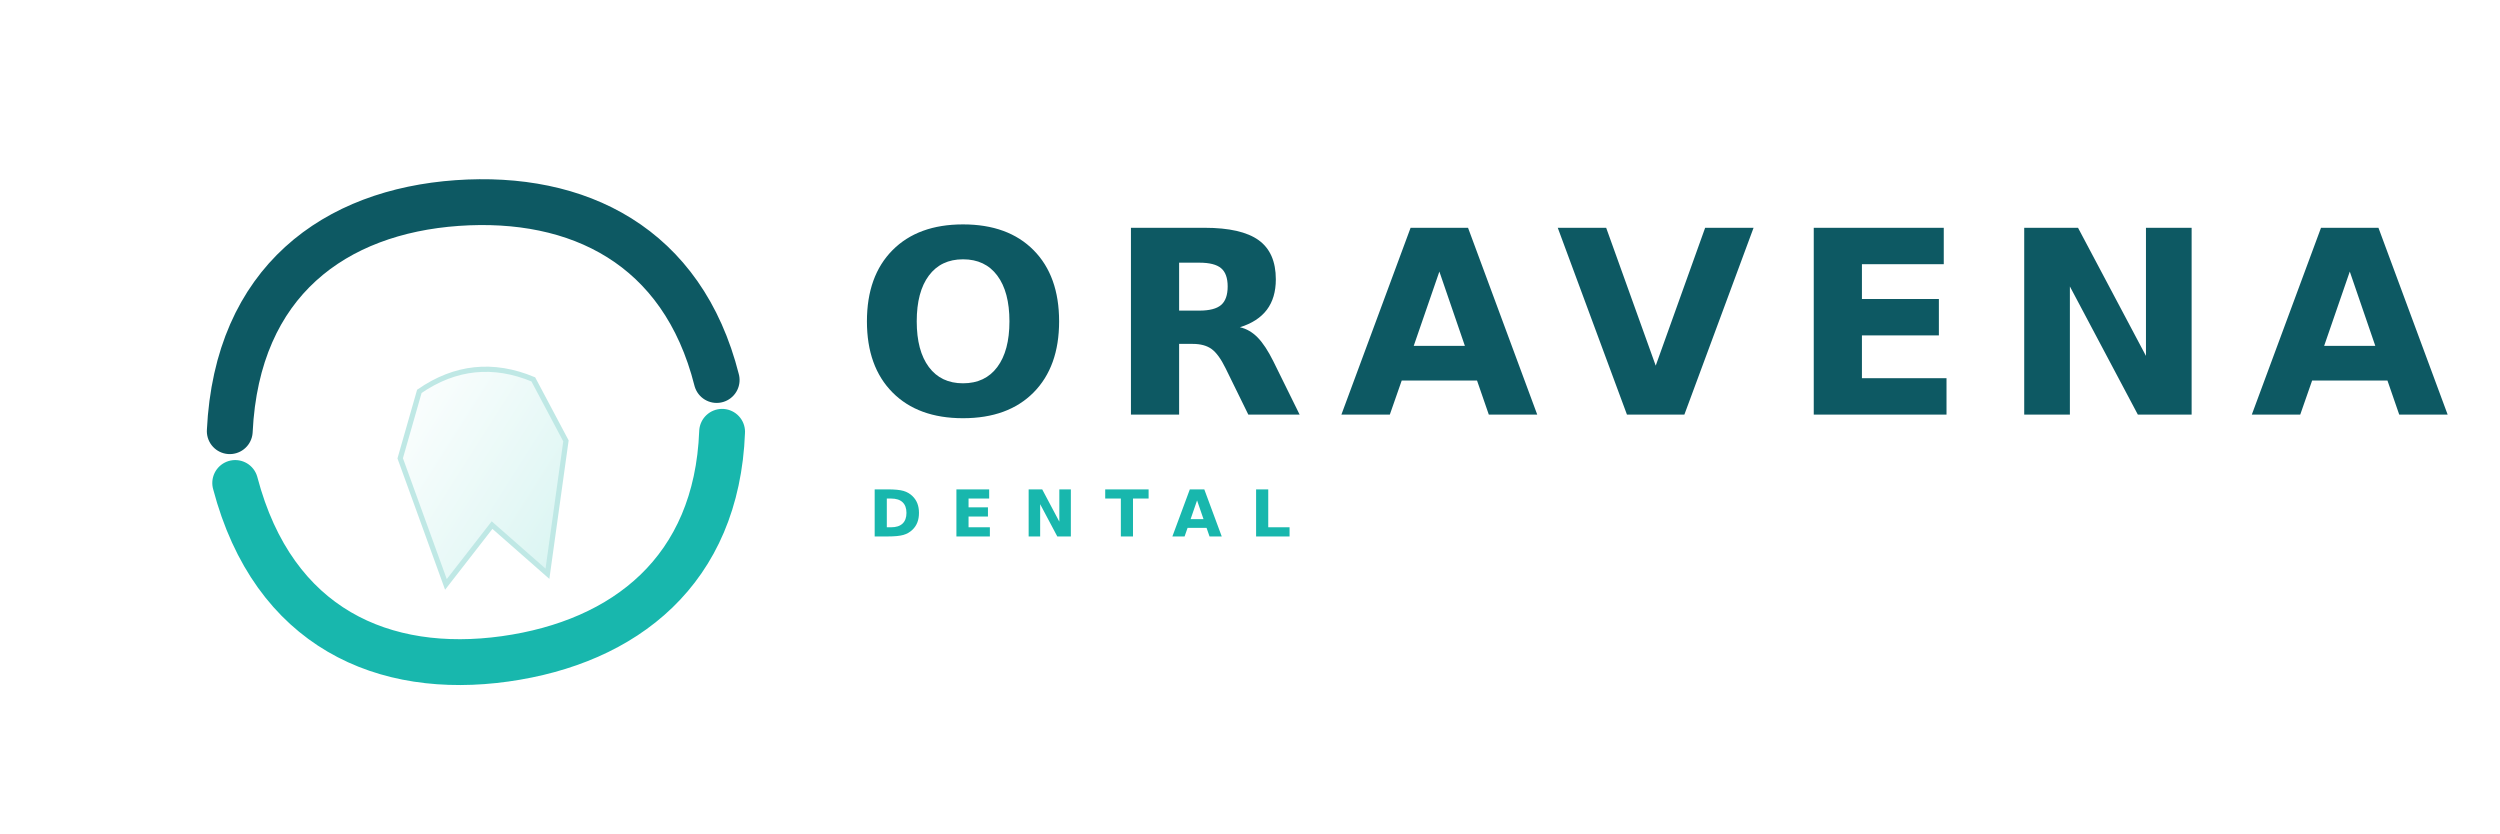
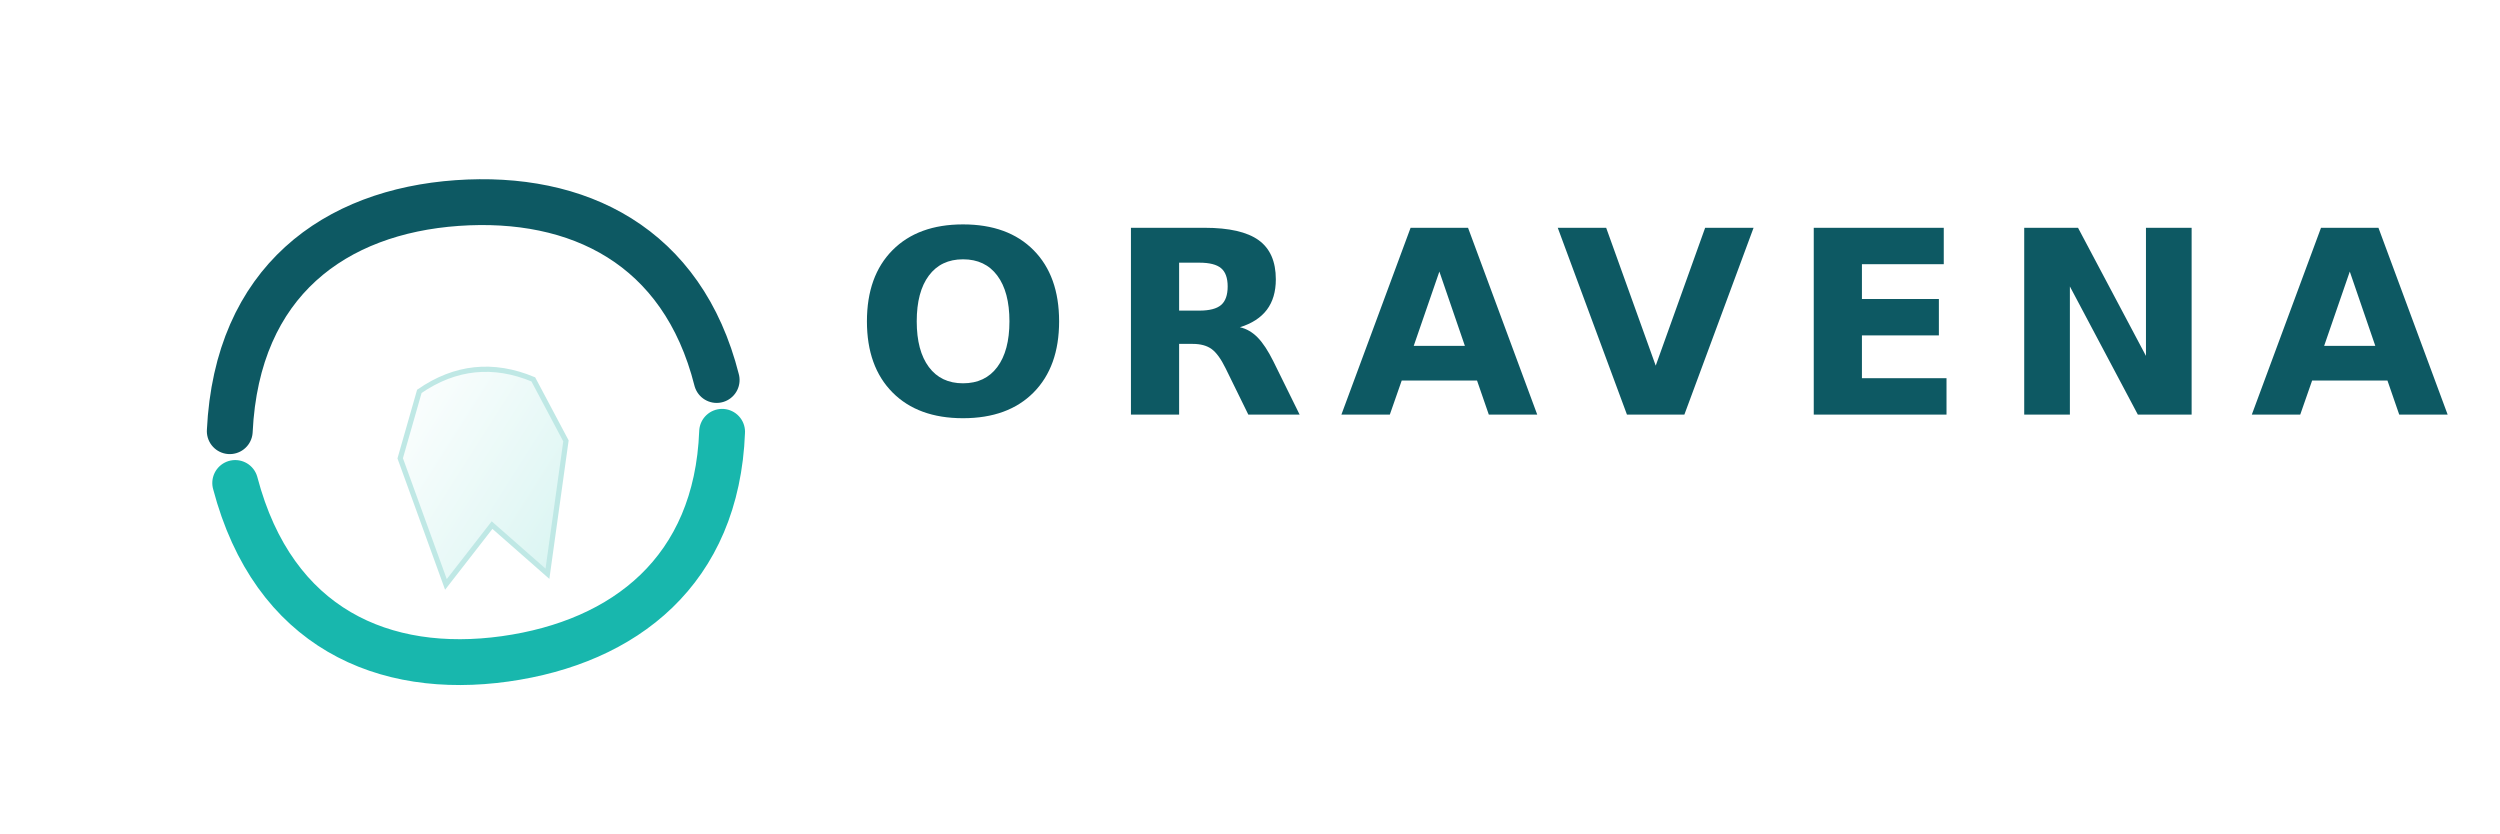
<svg xmlns="http://www.w3.org/2000/svg" width="2400" height="800" viewBox="0 0 2400 800" role="img" aria-labelledby="title desc">
  <defs>
    <linearGradient id="tooth" x1="0" y1="0" x2="1" y2="1">
      <stop offset="0" stop-color="#ffffff" />
      <stop offset="1" stop-color="#d7f4f1" />
    </linearGradient>
  </defs>
  <g transform="translate(120 118) rotate(-6 300 280)">
    <path d="M100 275 C122 132 223 76 340 80 C456 84 551 143 570 275" fill="none" stroke="#0d5963" stroke-width="44" stroke-linecap="round" />
    <path d="M100 325 C122 468 223 524 340 520 C456 516 551 457 570 325" fill="none" stroke="#18b7ad" stroke-width="44" stroke-linecap="round" />
    <path d="M285 256 Q340 226 395 256 L420 318 L389 443 L341 391 L291 443 L260 318 Z" fill="url(#tooth)" stroke="#bfe8e5" stroke-width="5" />
  </g>
  <g transform="translate(820 0)">
    <text x="0" y="398" fill="#0d5963" font-family="DejaVu Sans, Arial, sans-serif" font-size="246" font-weight="600" letter-spacing="34">ORAVENA</text>
-     <text x="14" y="515" fill="#18b7ad" font-family="DejaVu Sans, Arial, sans-serif" font-size="62" font-weight="600" letter-spacing="27">DENTAL</text>
  </g>
</svg>
